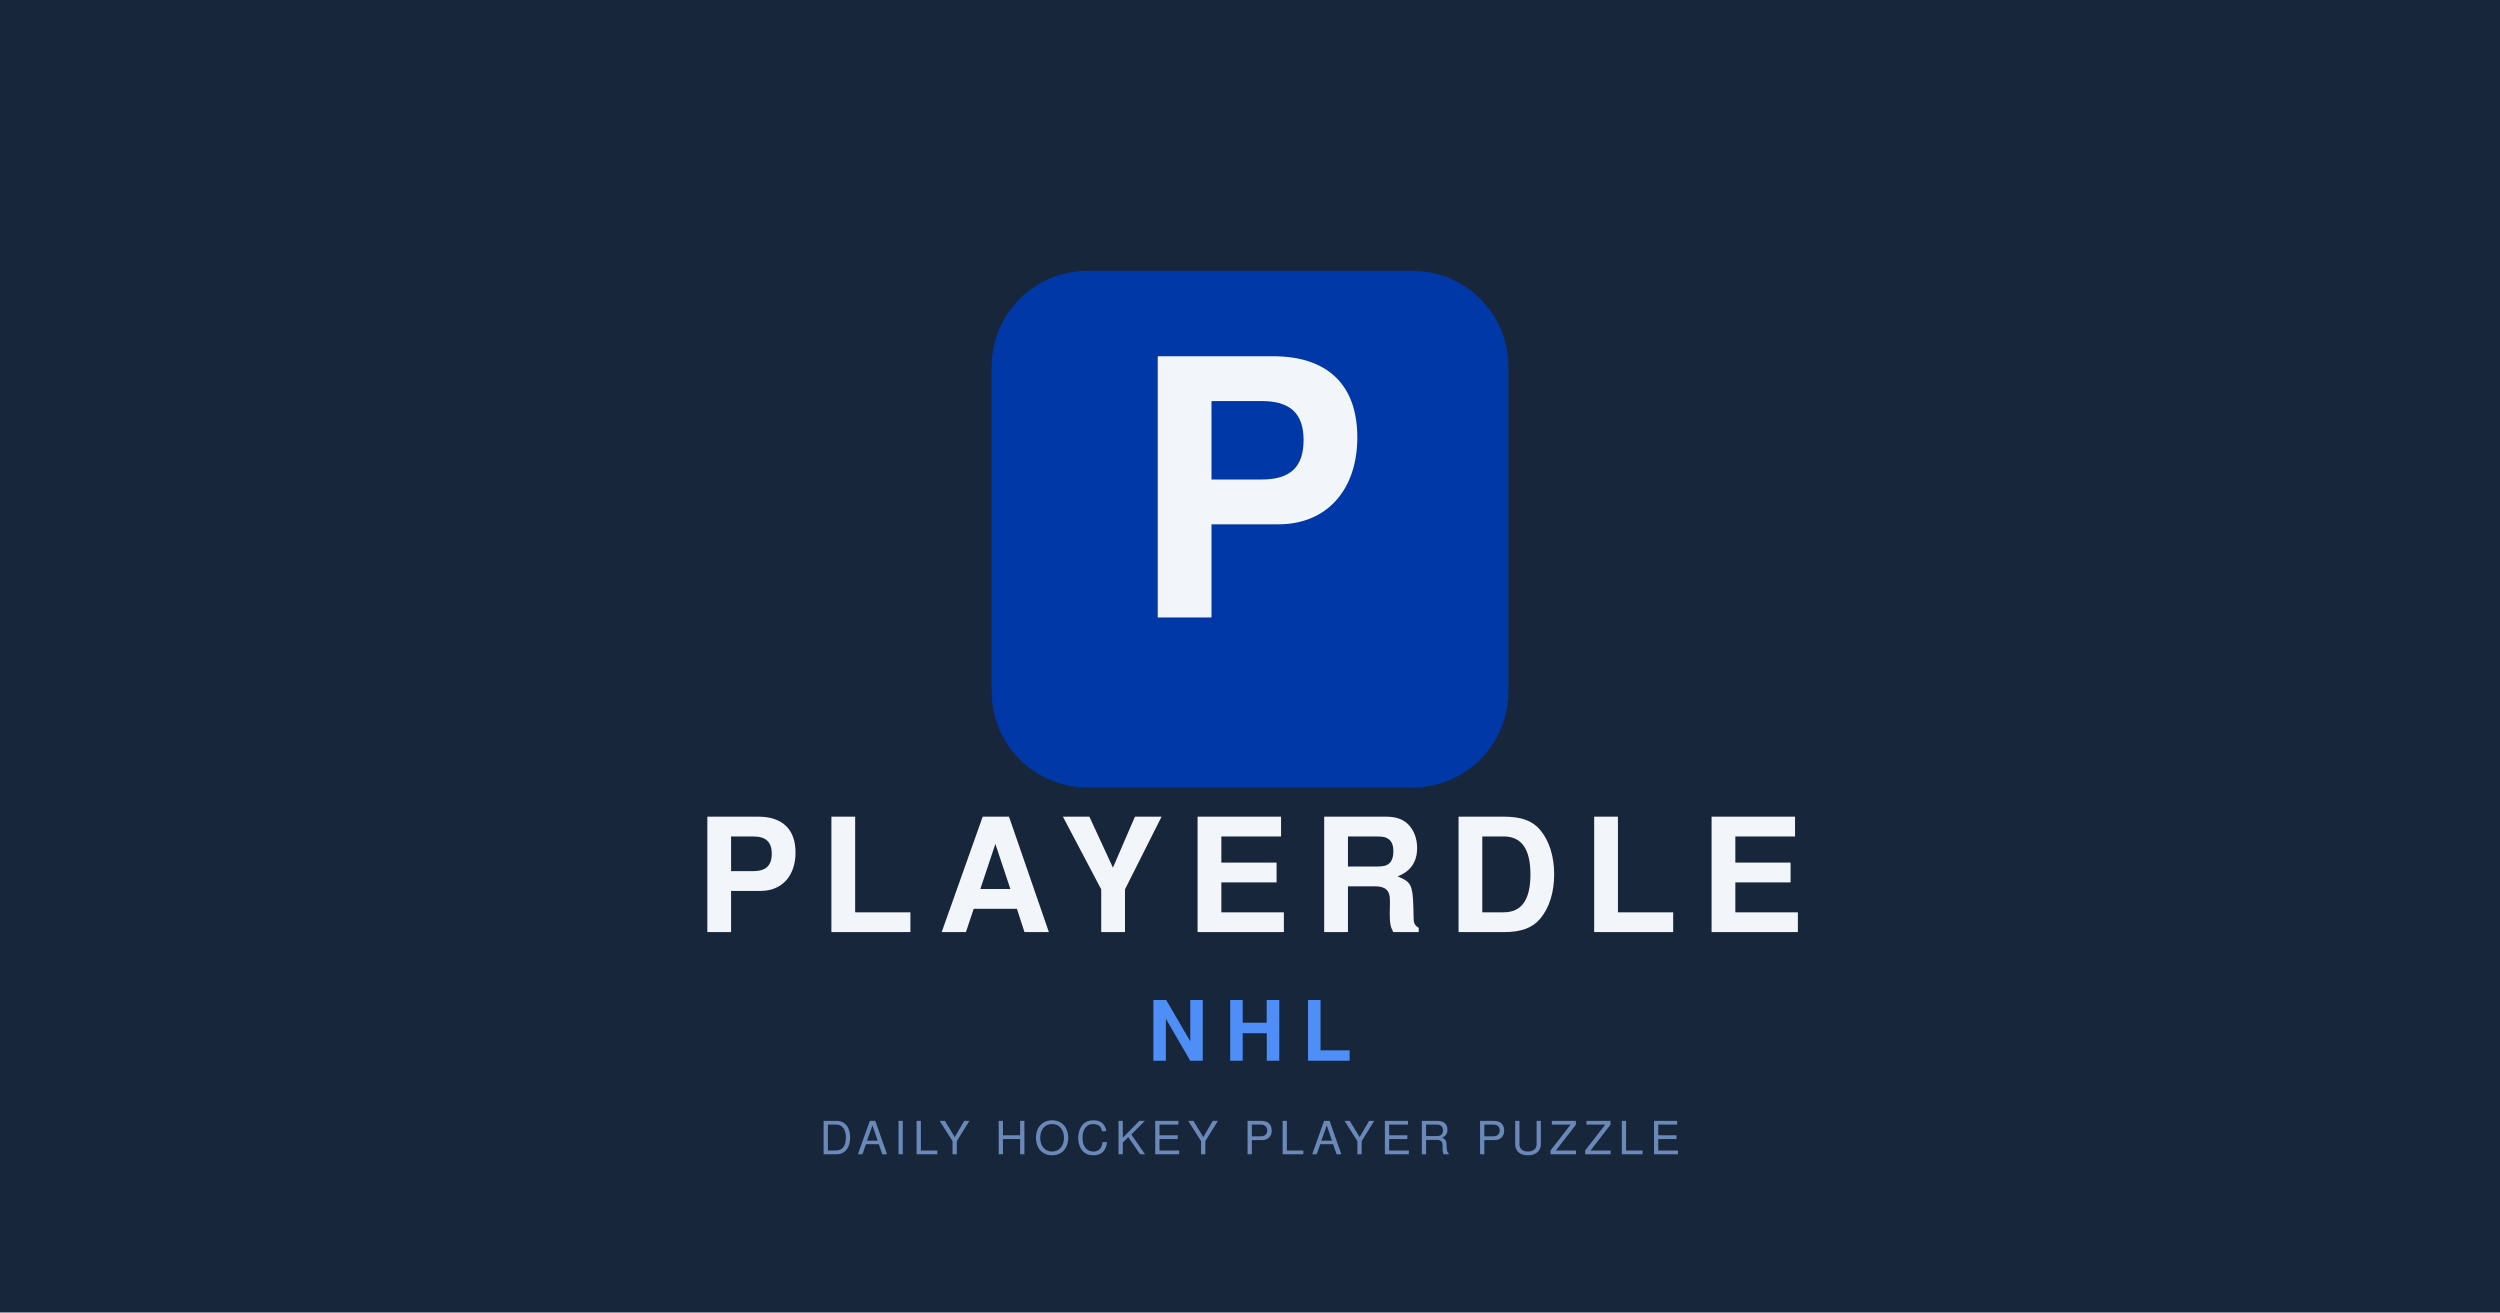
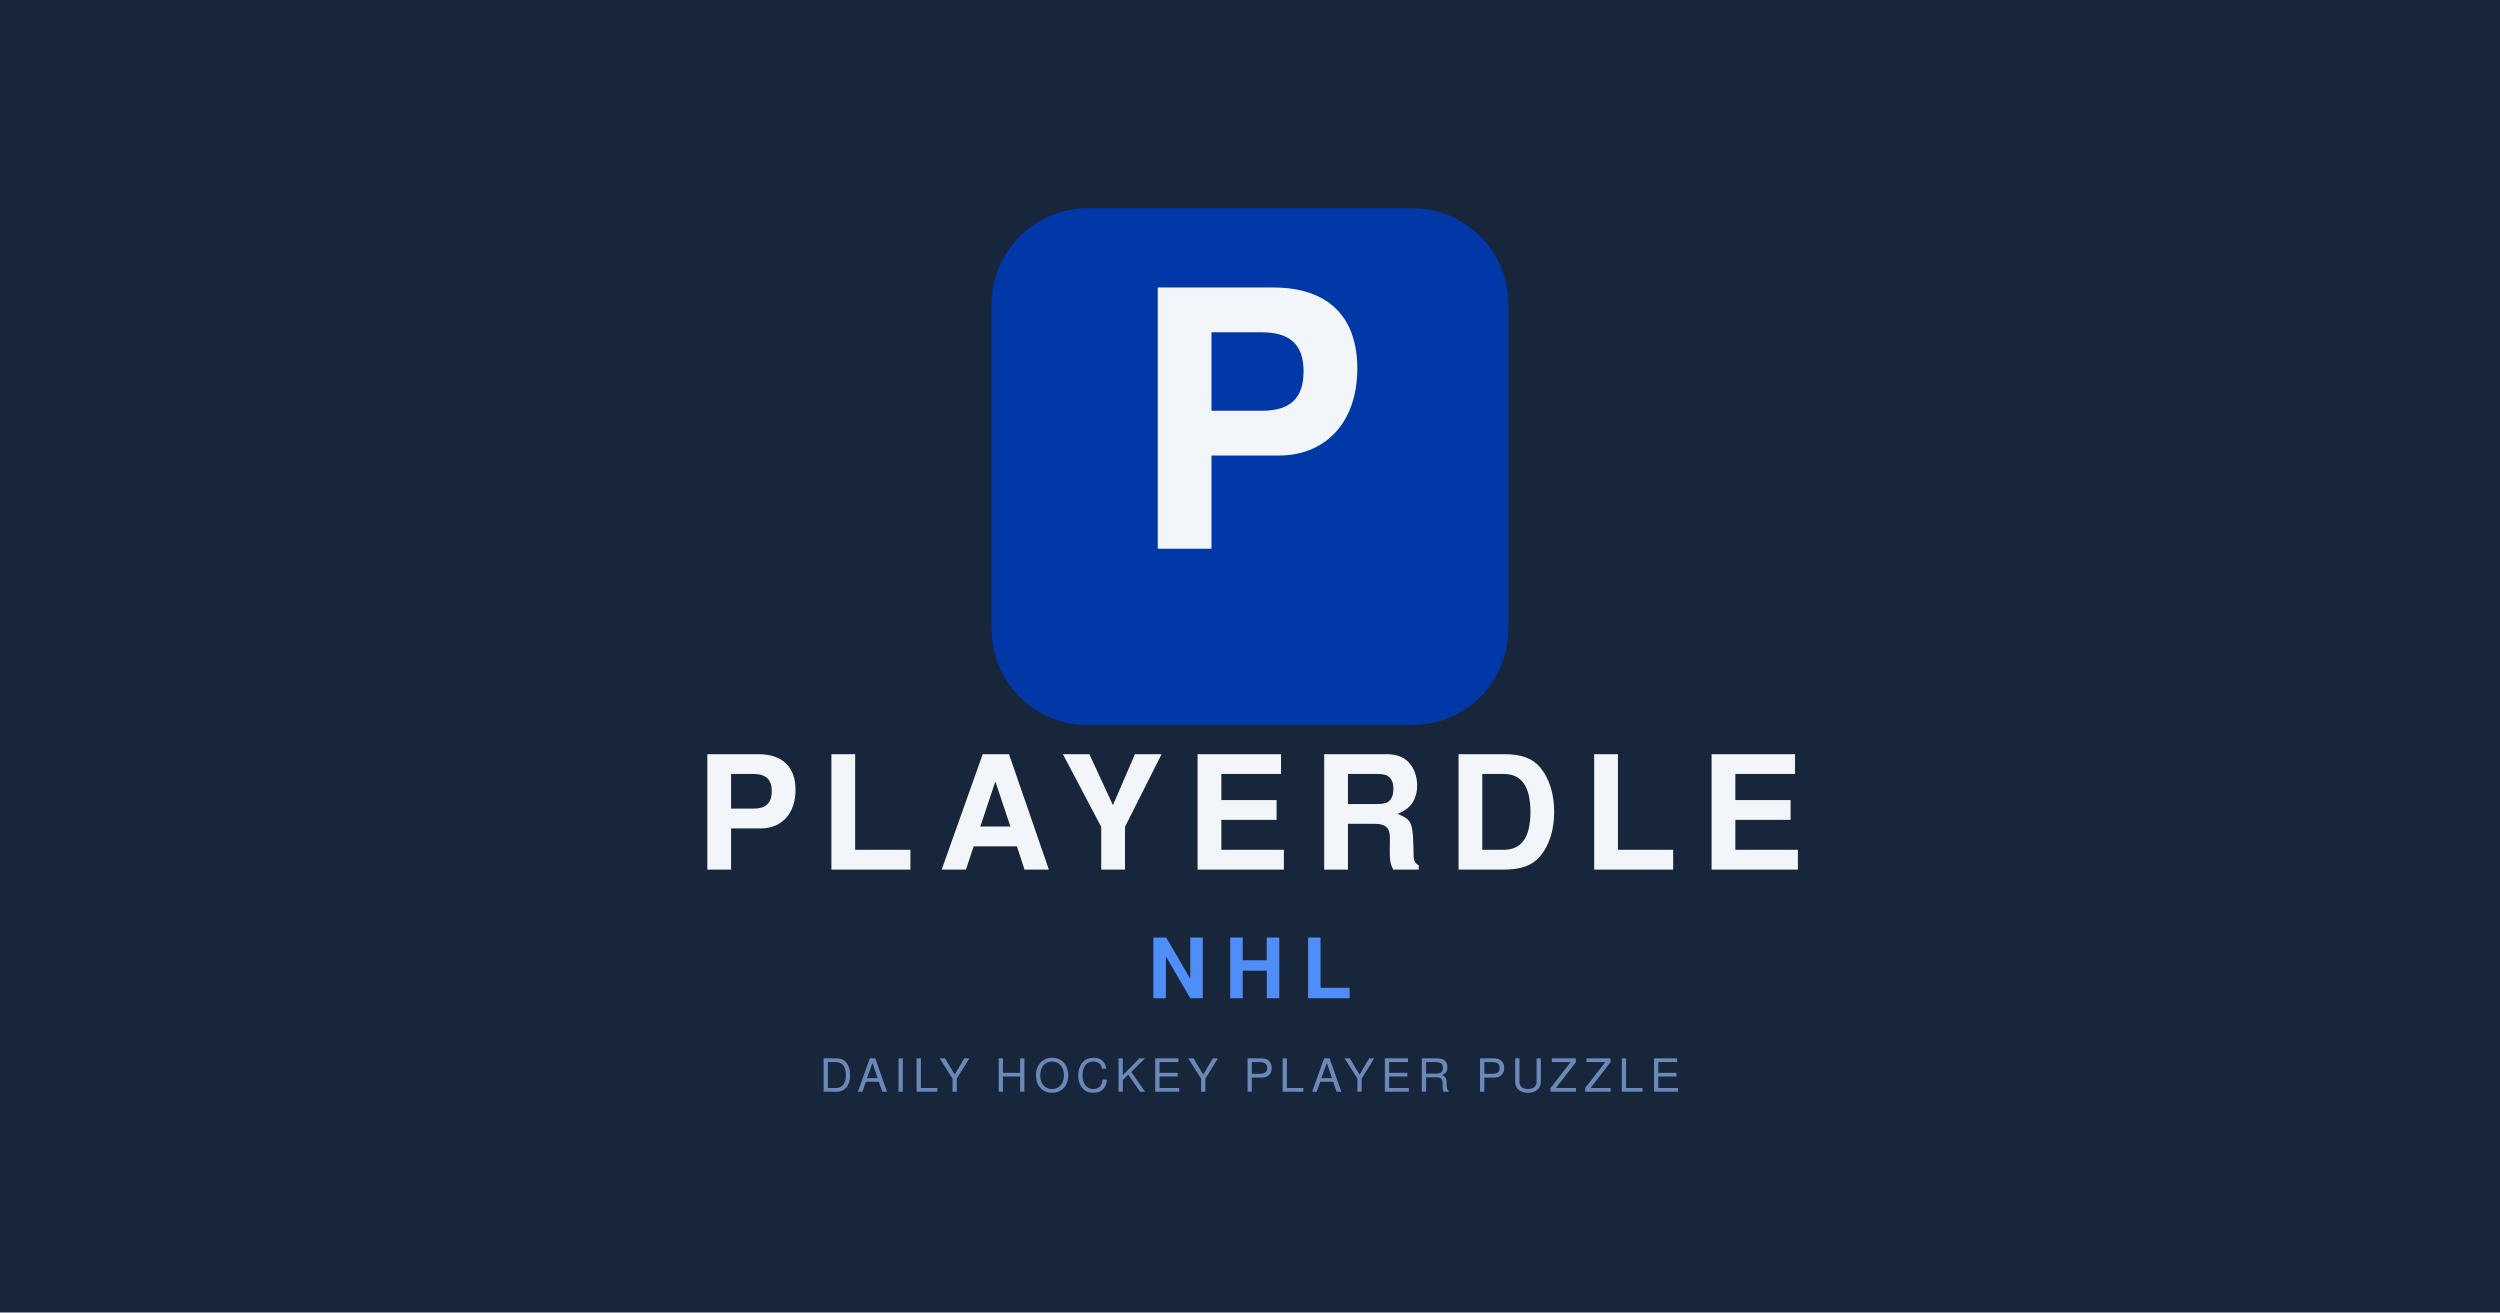
<svg xmlns="http://www.w3.org/2000/svg" viewBox="0 0 1200 630" width="1200" height="630">
  <rect width="1200" height="630" fill="#18263c" />
-   <rect x="476" y="130" width="248" height="248" rx="46" ry="46" fill="#0038a8" />
-   <text x="600" y="257" text-anchor="middle" dominant-baseline="central" font-family="-apple-system, BlinkMacSystemFont, 'Segoe UI', Helvetica, Arial, sans-serif" font-size="172" font-weight="900" fill="#f2f6fb" letter-spacing="-6">P</text>
-   <text x="600" y="430" text-anchor="middle" dominant-baseline="central" font-family="-apple-system, BlinkMacSystemFont, 'Segoe UI', Helvetica, Arial, sans-serif" font-size="76" font-weight="900" fill="#f2f6fb" letter-spacing="10">PLAYERDLE</text>
-   <text x="600" y="500" text-anchor="middle" dominant-baseline="central" font-family="-apple-system, BlinkMacSystemFont, 'Segoe UI', Helvetica, Arial, sans-serif" font-size="40" font-weight="900" fill="#4f8ef7" letter-spacing="8">NHL</text>
-   <text x="600" y="549" text-anchor="middle" dominant-baseline="central" font-family="-apple-system, BlinkMacSystemFont, 'Segoe UI', Helvetica, Arial, sans-serif" font-size="22" font-weight="500" fill="#6b89b8" letter-spacing="3">DAILY HOCKEY PLAYER PUZZLE</text>
+   <rect x="476" y="100" width="248" height="248" rx="46" ry="46" fill="#0038a8" />
+   <text x="600" y="224" text-anchor="middle" dominant-baseline="central" font-family="-apple-system, BlinkMacSystemFont, 'Segoe UI', Helvetica, Arial, sans-serif" font-size="172" font-weight="900" fill="#f2f6fb" letter-spacing="-6">P</text>
+   <text x="600" y="400" text-anchor="middle" dominant-baseline="central" font-family="-apple-system, BlinkMacSystemFont, 'Segoe UI', Helvetica, Arial, sans-serif" font-size="76" font-weight="900" fill="#f2f6fb" letter-spacing="10">PLAYERDLE</text>
+   <text x="600" y="470" text-anchor="middle" dominant-baseline="central" font-family="-apple-system, BlinkMacSystemFont, 'Segoe UI', Helvetica, Arial, sans-serif" font-size="40" font-weight="900" fill="#4f8ef7" letter-spacing="8">NHL</text>
+   <text x="600" y="519" text-anchor="middle" dominant-baseline="central" font-family="-apple-system, BlinkMacSystemFont, 'Segoe UI', Helvetica, Arial, sans-serif" font-size="22" font-weight="500" fill="#6b89b8" letter-spacing="3">DAILY HOCKEY PLAYER PUZZLE</text>
</svg>
